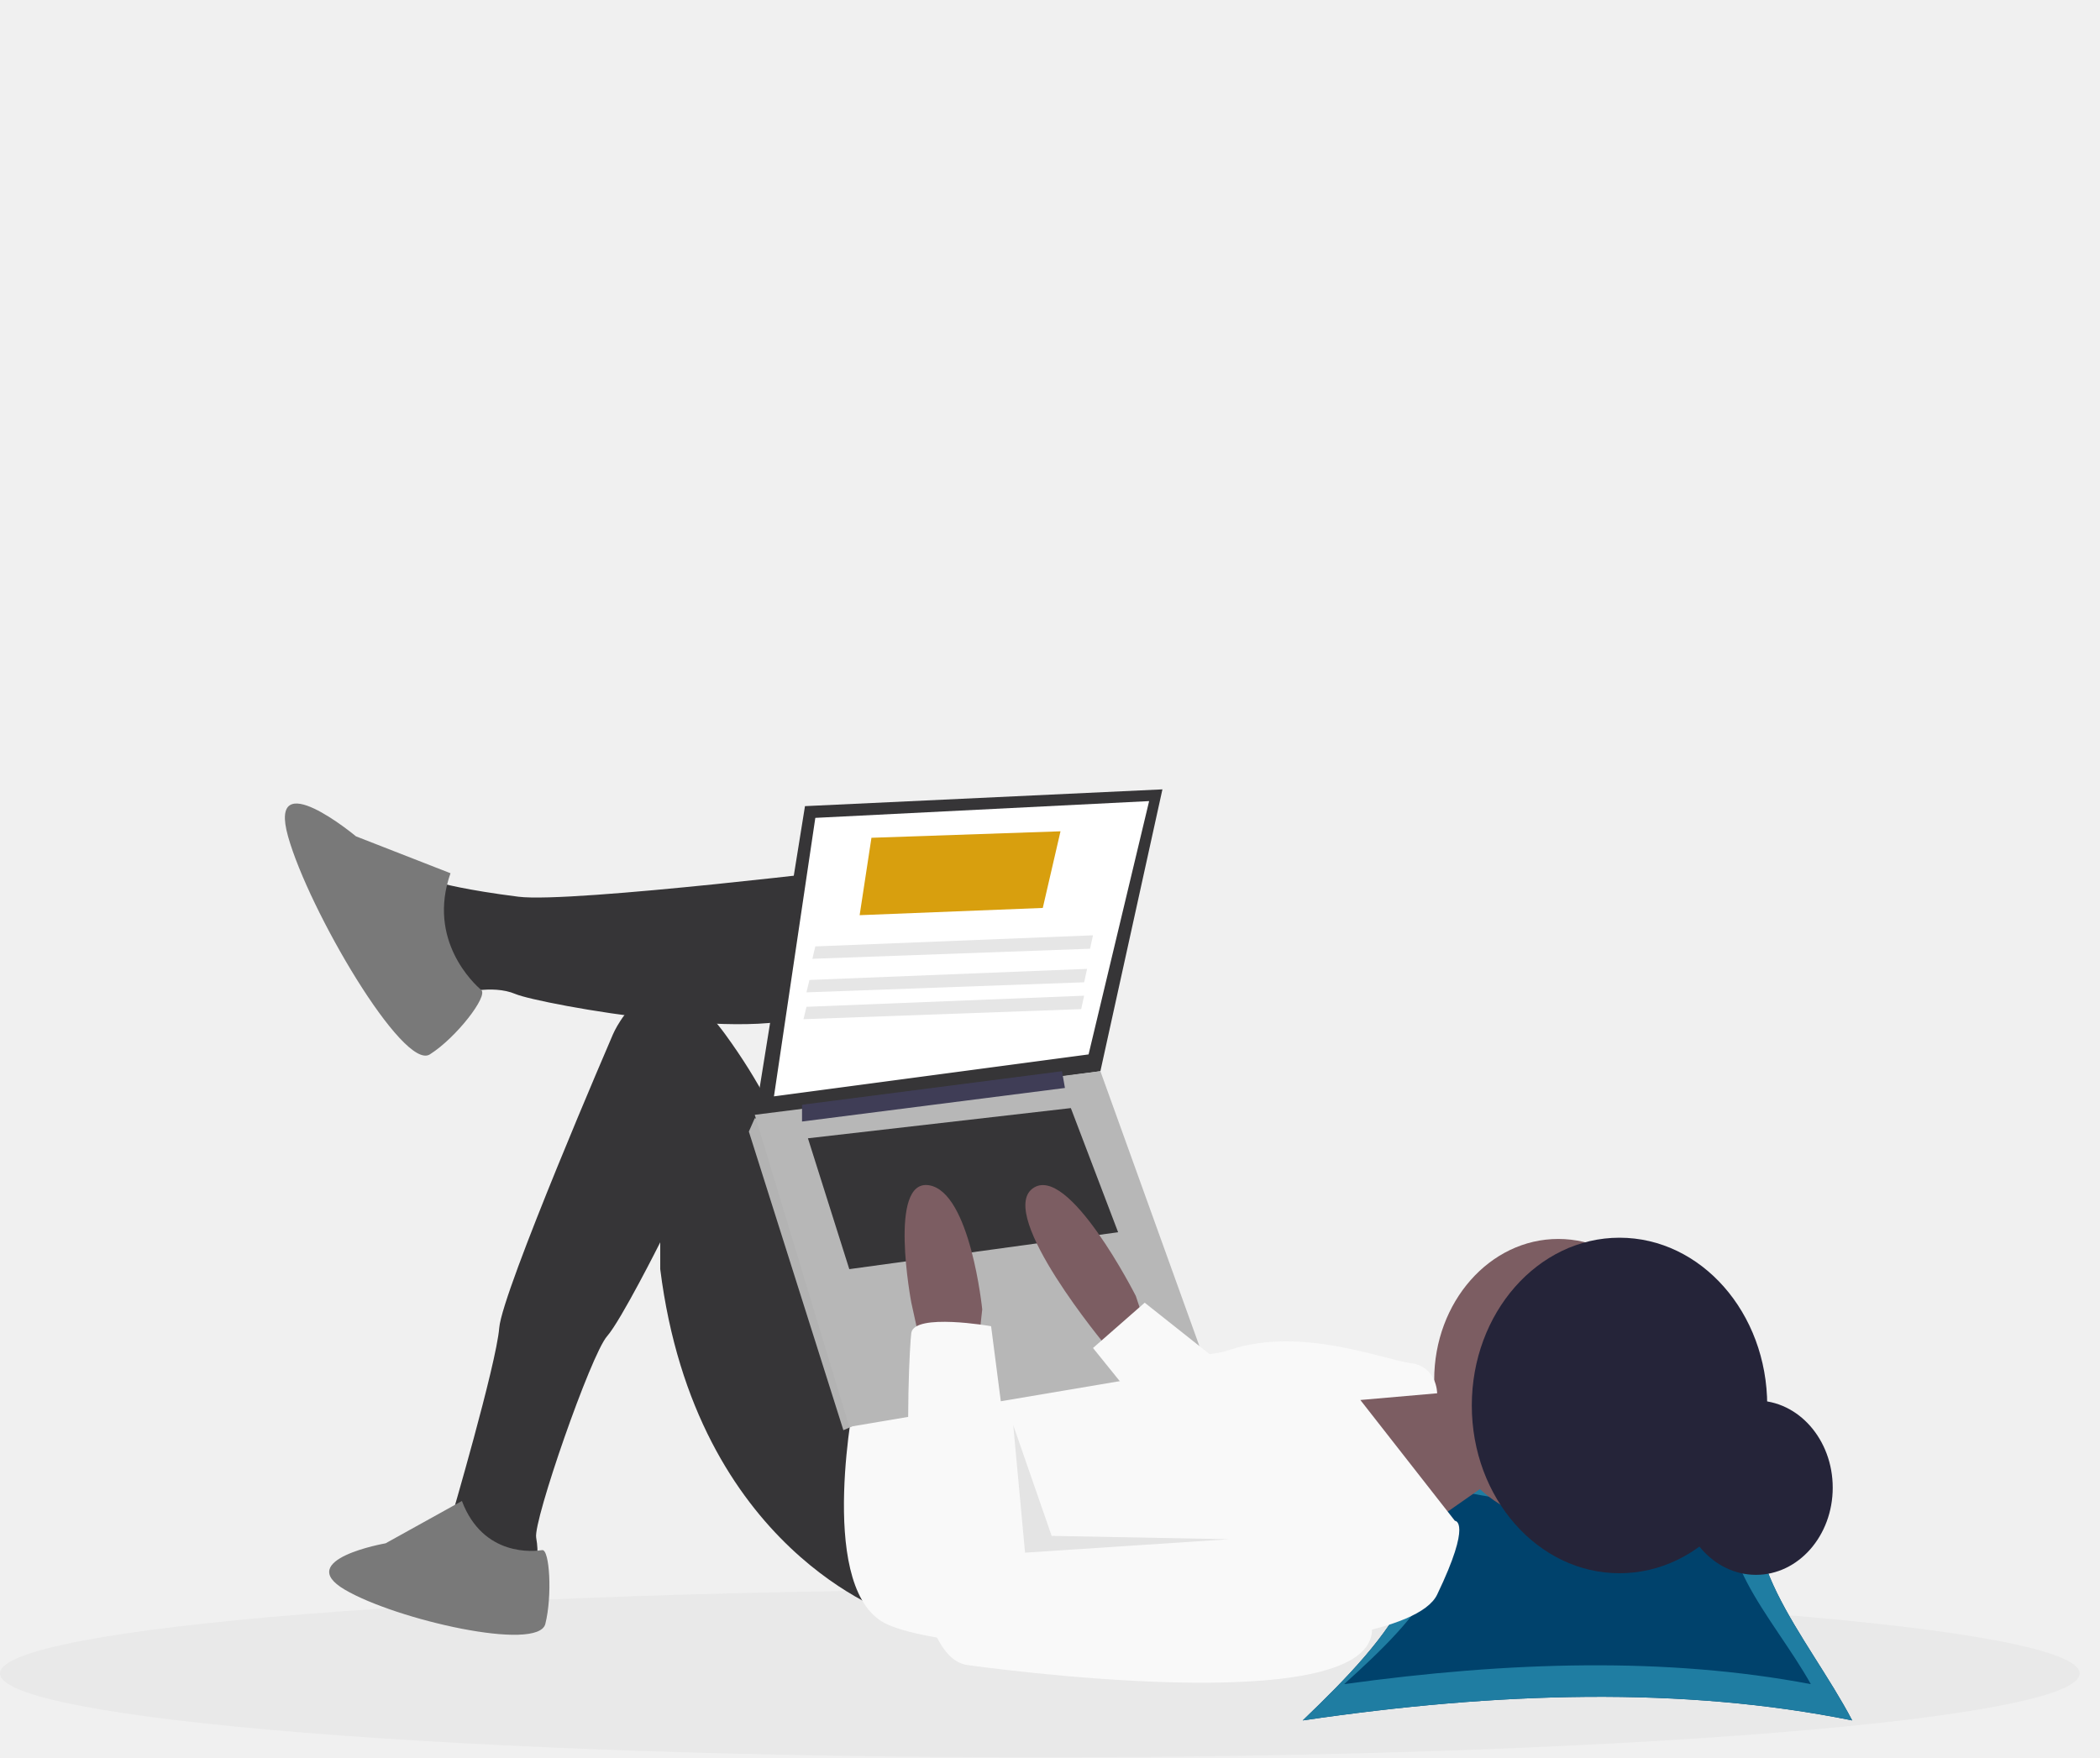
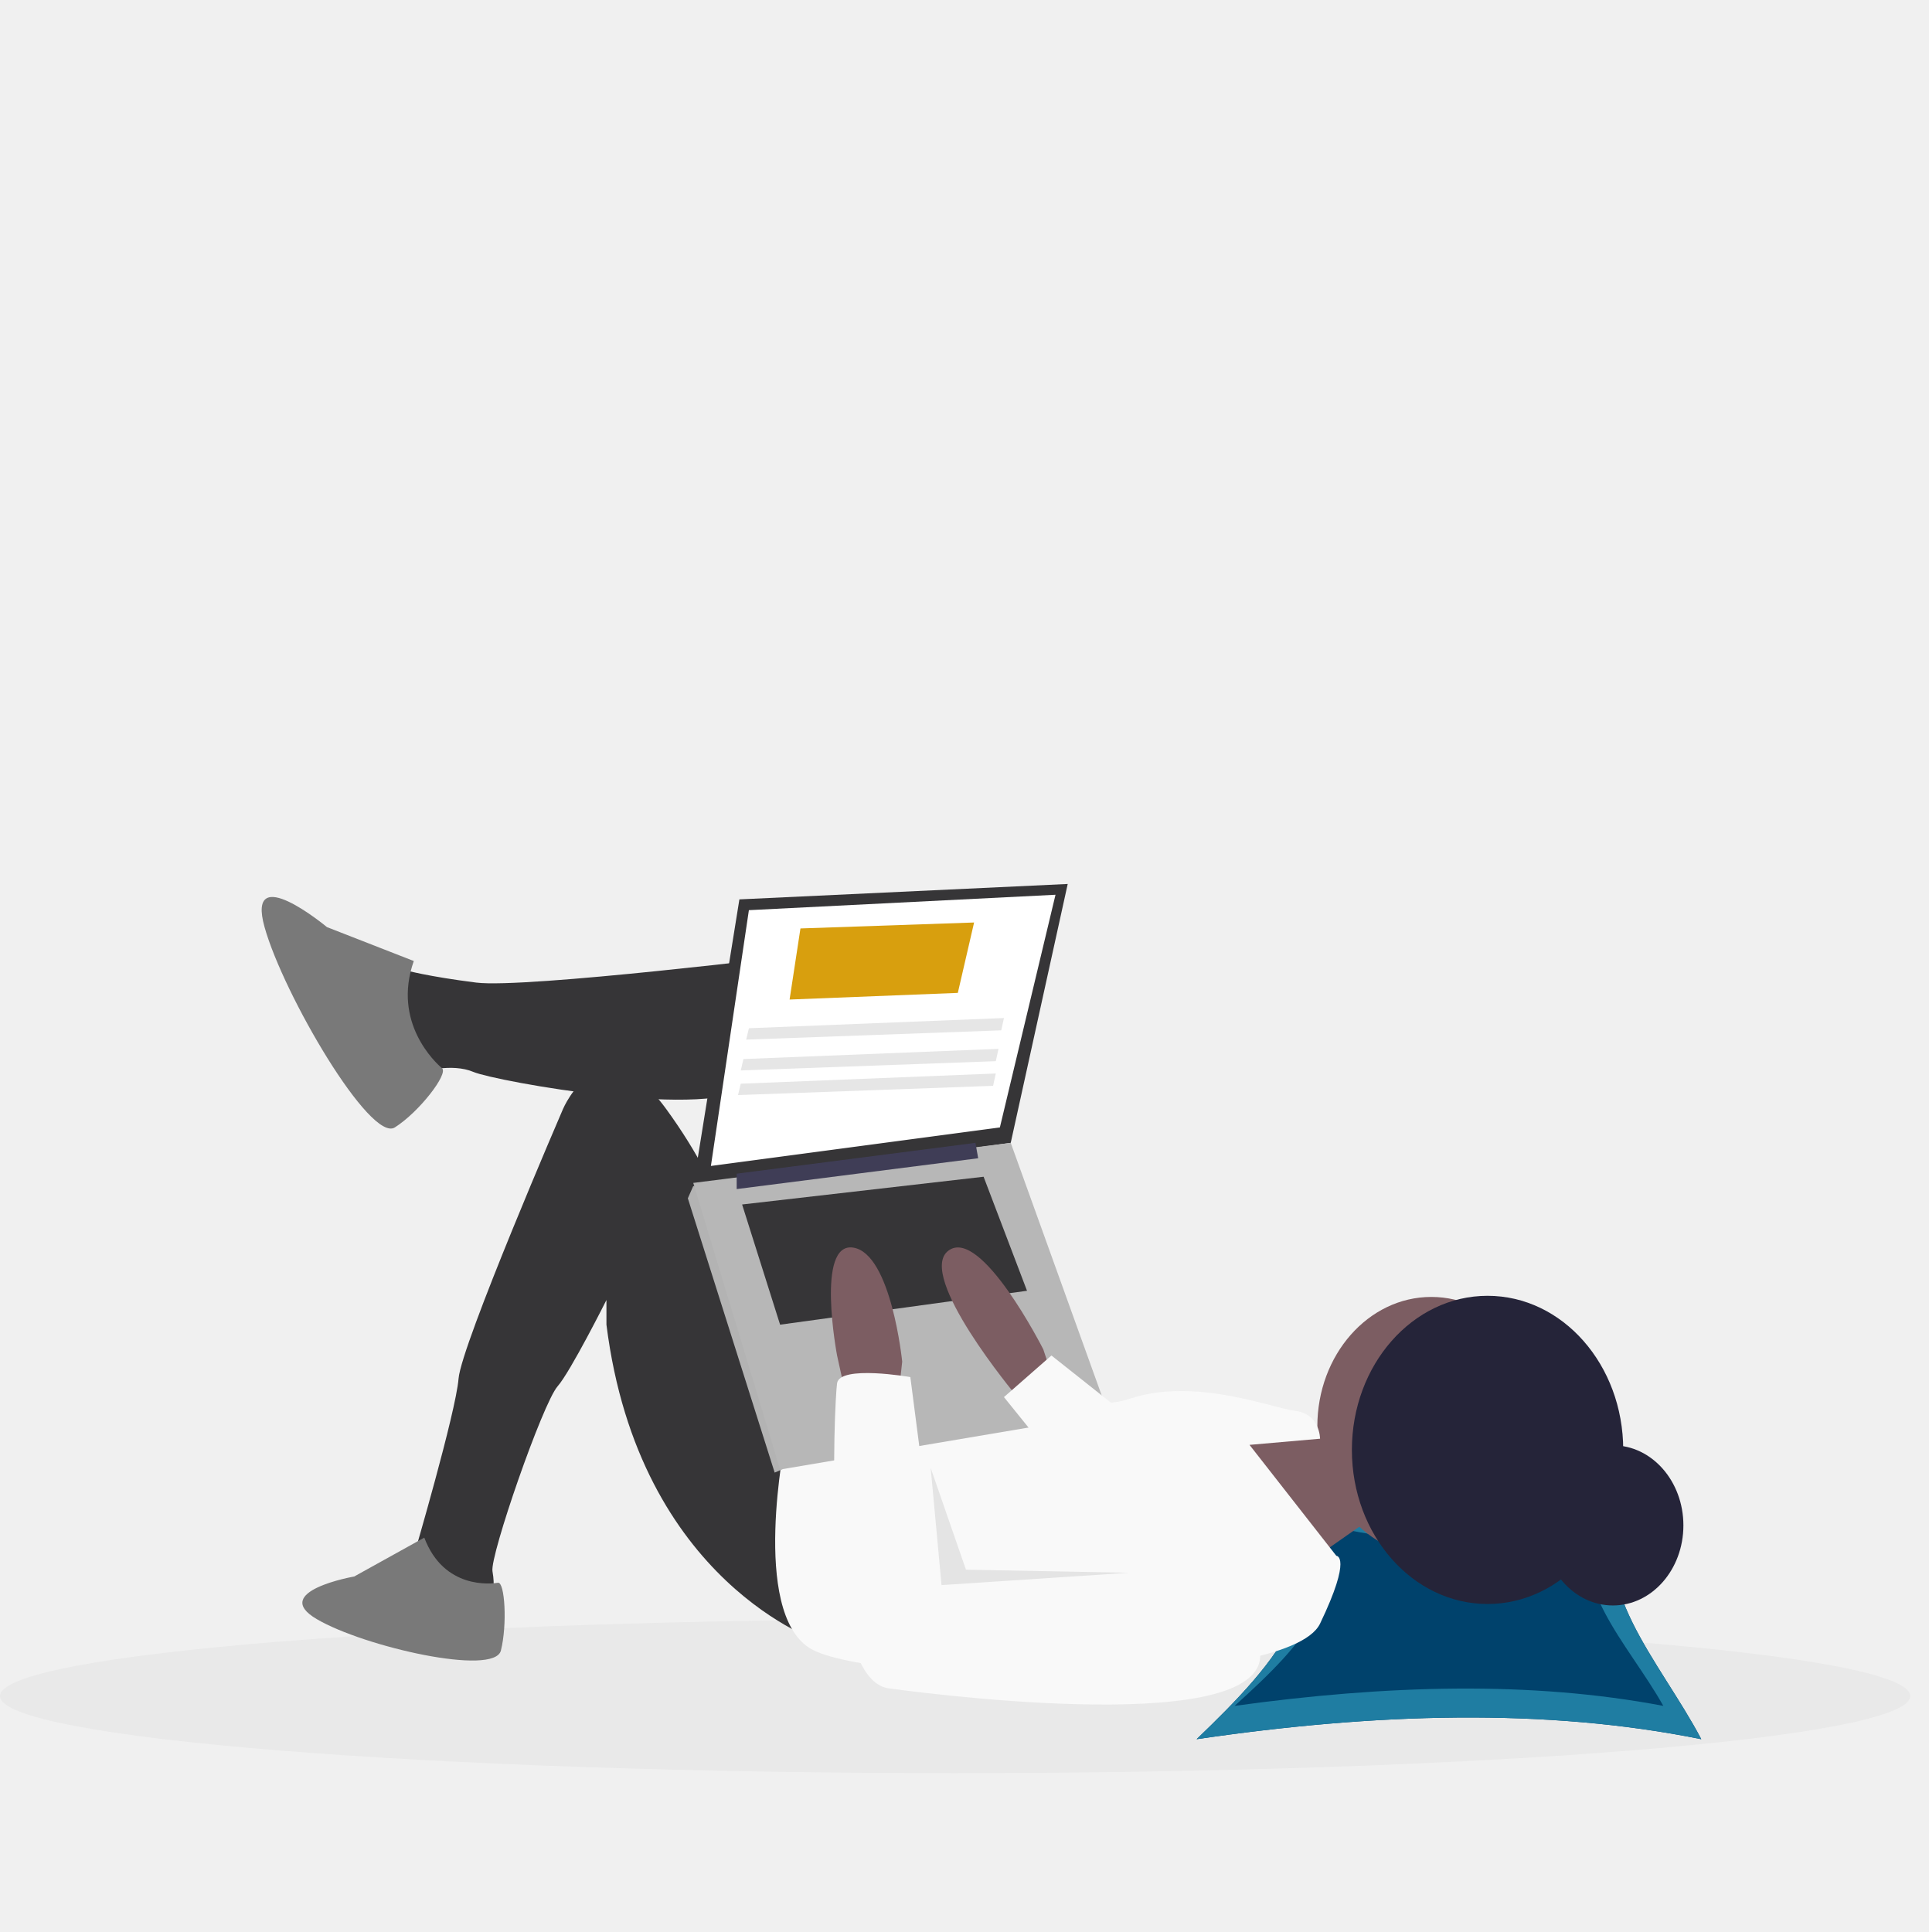
- <svg xmlns="http://www.w3.org/2000/svg" width="564" height="472" viewBox="0 0 564 472" fill="none">
+ <svg xmlns="http://www.w3.org/2000/svg" width="604" height="605" viewBox="0 0 564 472" fill="none">
  <g clip-path="url(#clip0)">
    <path d="M279.269 472.001C433.504 472.001 558.537 461.914 558.537 449.471C558.537 437.029 433.504 426.942 279.269 426.942C125.033 426.942 0 437.029 0 449.471C0 461.914 125.033 472.001 279.269 472.001Z" fill="#E9E9E9" />
    <path d="M497.447 462.088C451.91 452.882 402.114 454.412 349.879 462.088C373.687 439.258 394.234 416.429 370.427 393.599C416.867 404.481 423.371 403.38 475.032 393.599C463.05 416.429 485.465 439.258 497.447 462.088Z" fill="#00426C" />
    <path d="M497.447 462.088C451.91 452.882 402.114 454.412 349.879 462.088C373.687 439.258 394.234 416.429 370.427 393.599C416.867 404.481 423.371 403.38 475.032 393.599C463.05 416.429 485.465 439.258 497.447 462.088Z" fill="#1F7DA2" />
    <path d="M486.34 452.346C447.658 444.998 405.358 446.22 360.987 452.346C381.21 434.123 398.665 415.9 378.441 397.677C417.89 406.364 423.415 405.485 467.299 397.677C457.121 415.9 476.162 434.123 486.34 452.346Z" fill="#00426C" />
    <path d="M471.607 422.985C482.99 422.985 492.217 412.503 492.217 399.574C492.217 386.644 482.99 376.163 471.607 376.163C460.224 376.163 450.996 386.644 450.996 399.574C450.996 412.503 460.224 422.985 471.607 422.985Z" fill="#252439" />
    <path d="M378.044 372.421L392.325 375.125L399.465 398.555L378.838 412.974L355.036 372.421H377.251H378.044Z" fill="#7C5D62" />
    <path d="M418.507 408.467C436.91 408.467 451.828 391.521 451.828 370.618C451.828 349.715 436.91 332.769 418.507 332.769C400.103 332.769 385.185 349.715 385.185 370.618C385.185 391.521 400.103 408.467 418.507 408.467Z" fill="#7C5D62" />
    <path d="M234.443 232.739C234.443 232.739 153.518 242.652 139.237 240.85C124.957 239.048 118.609 237.245 118.609 237.245C118.609 237.245 109.089 251.664 113.849 257.972C116.515 261.607 119.741 264.661 123.37 266.984C123.37 266.984 132.097 264.28 138.444 266.984C144.791 269.687 209.055 281.402 220.162 270.588C231.269 259.774 234.443 232.739 234.443 232.739Z" fill="#363537" />
    <path d="M239.997 433.701C239.997 433.701 186.84 416.578 177.32 340.88V333.671C177.32 333.671 166.802 354.629 163.039 358.904C158.675 363.86 143.205 408.468 143.998 412.974C144.791 417.48 143.998 419.282 143.998 419.282L120.99 416.579V408.468C120.99 408.468 133.287 366.564 134.081 356.651C134.874 346.738 164.626 277.799 164.626 277.799C164.626 277.799 175.733 251.665 194.774 277.799C213.815 303.933 215.402 321.956 215.402 321.956L239.996 376.026L239.997 433.701Z" fill="#363537" />
    <path d="M120.99 234.542L95.602 224.629C95.602 224.629 71.8 204.803 77.354 224.629C82.908 244.455 108.296 287.711 115.436 283.205C122.576 278.699 131.164 267.515 129.25 265.898C127.337 264.28 114.643 252.565 120.99 234.542Z" fill="#797979" />
    <path d="M124.058 403.147L103.564 414.516C103.564 414.516 78.78 418.847 92.602 426.967C106.424 435.088 144.553 443.75 146.459 436.17C148.366 428.591 147.609 416.013 145.605 416.347C143.6 416.681 129.778 418.305 124.058 403.147Z" fill="#797979" />
    <path d="M229.683 374.223C229.683 374.223 219.369 424.688 236.823 435.502C254.278 446.316 376.458 448.119 385.978 428.293C395.499 408.467 390.739 408.467 390.739 408.467L365.35 376.025L385.978 374.223C385.978 374.223 385.978 367.013 378.838 366.112C371.697 365.211 349.483 356.199 330.442 362.508C311.401 368.816 300.294 349.891 300.294 349.891L229.683 374.223Z" fill="#F9F9F9" />
    <path d="M216.195 216.52L202.707 300.329L295.533 287.712L312.194 212.014L216.195 216.52Z" fill="#363537" />
    <path d="M218.972 219.672L207.865 294.469L292.359 283.205L308.623 215.167L218.972 219.672Z" fill="white" />
    <path d="M205.881 301.228L202.708 300.327L201.121 303.931L226.51 384.135L228.897 383.099L229.683 377.828L205.881 301.228Z" fill="#B3B3B3" />
    <path d="M202.707 299.426L228.096 383.235L324.094 367.014L295.533 287.711L202.707 299.426Z" fill="#B7B7B7" />
    <path d="M215.402 296.723V301.229L286.012 292.217L285.219 287.711L215.402 296.723Z" fill="#3F3D56" />
    <path d="M216.988 305.734L228.096 340.879L300.293 330.967L287.599 297.623L216.988 305.734Z" fill="#363537" />
    <path d="M307.434 355.3L305.053 348.09C305.053 348.09 286.806 312.044 277.285 319.253C267.765 326.462 297.12 361.608 297.12 361.608H306.64L307.434 355.3Z" fill="#7C5D62" />
    <path d="M247.137 360.706L244.757 349.892C244.757 349.892 238.41 316.548 249.517 318.351C260.625 320.153 263.798 351.694 263.798 351.694L263.005 358.903L247.137 360.706Z" fill="#7C5D62" />
    <path d="M266.178 356.201C266.178 356.201 245.551 352.596 244.757 358.003C243.964 363.41 239.997 444.515 259.831 447.219C279.666 449.922 378.044 461.637 367.73 433.701C357.417 405.765 341.549 409.37 341.549 409.37L274.112 417.48L266.178 356.201Z" fill="#F9F9F9" />
    <path d="M328.458 366.563L307.434 349.891L293.55 362.057L311.004 383.685L328.458 366.563Z" fill="#F9F9F9" />
    <path opacity="0.2" d="M272.129 382.784L275.302 417.028L330.045 413.423L282.442 412.522L272.129 382.784Z" fill="#8F8F8F" />
    <path d="M434.955 422.554C456.864 422.554 474.624 402.38 474.624 377.495C474.624 352.61 456.864 332.437 434.955 332.437C413.047 332.437 395.286 352.61 395.286 377.495C395.286 402.38 413.047 422.554 434.955 422.554Z" fill="#252439" />
    <path d="M230.873 245.807L280.062 243.862L284.822 223.278L234.046 225.019L230.873 245.807Z" fill="#D89F0E" />
    <path d="M218.179 257.522L292.756 254.818L293.55 251.214L218.973 254.196L218.179 257.522Z" fill="#E6E6E6" />
    <path d="M216.592 266.535L291.17 263.831L291.963 260.226L217.385 263.209L216.592 266.535Z" fill="#E6E6E6" />
    <path d="M215.798 273.742L290.376 271.039L291.169 267.434L216.592 270.416L215.798 273.742Z" fill="#E6E6E6" />
  </g>
  <defs>
    <clipPath id="clip0">
      <path d="M0 0H564V472H0V0Z" fill="white" />
    </clipPath>
  </defs>
</svg>
